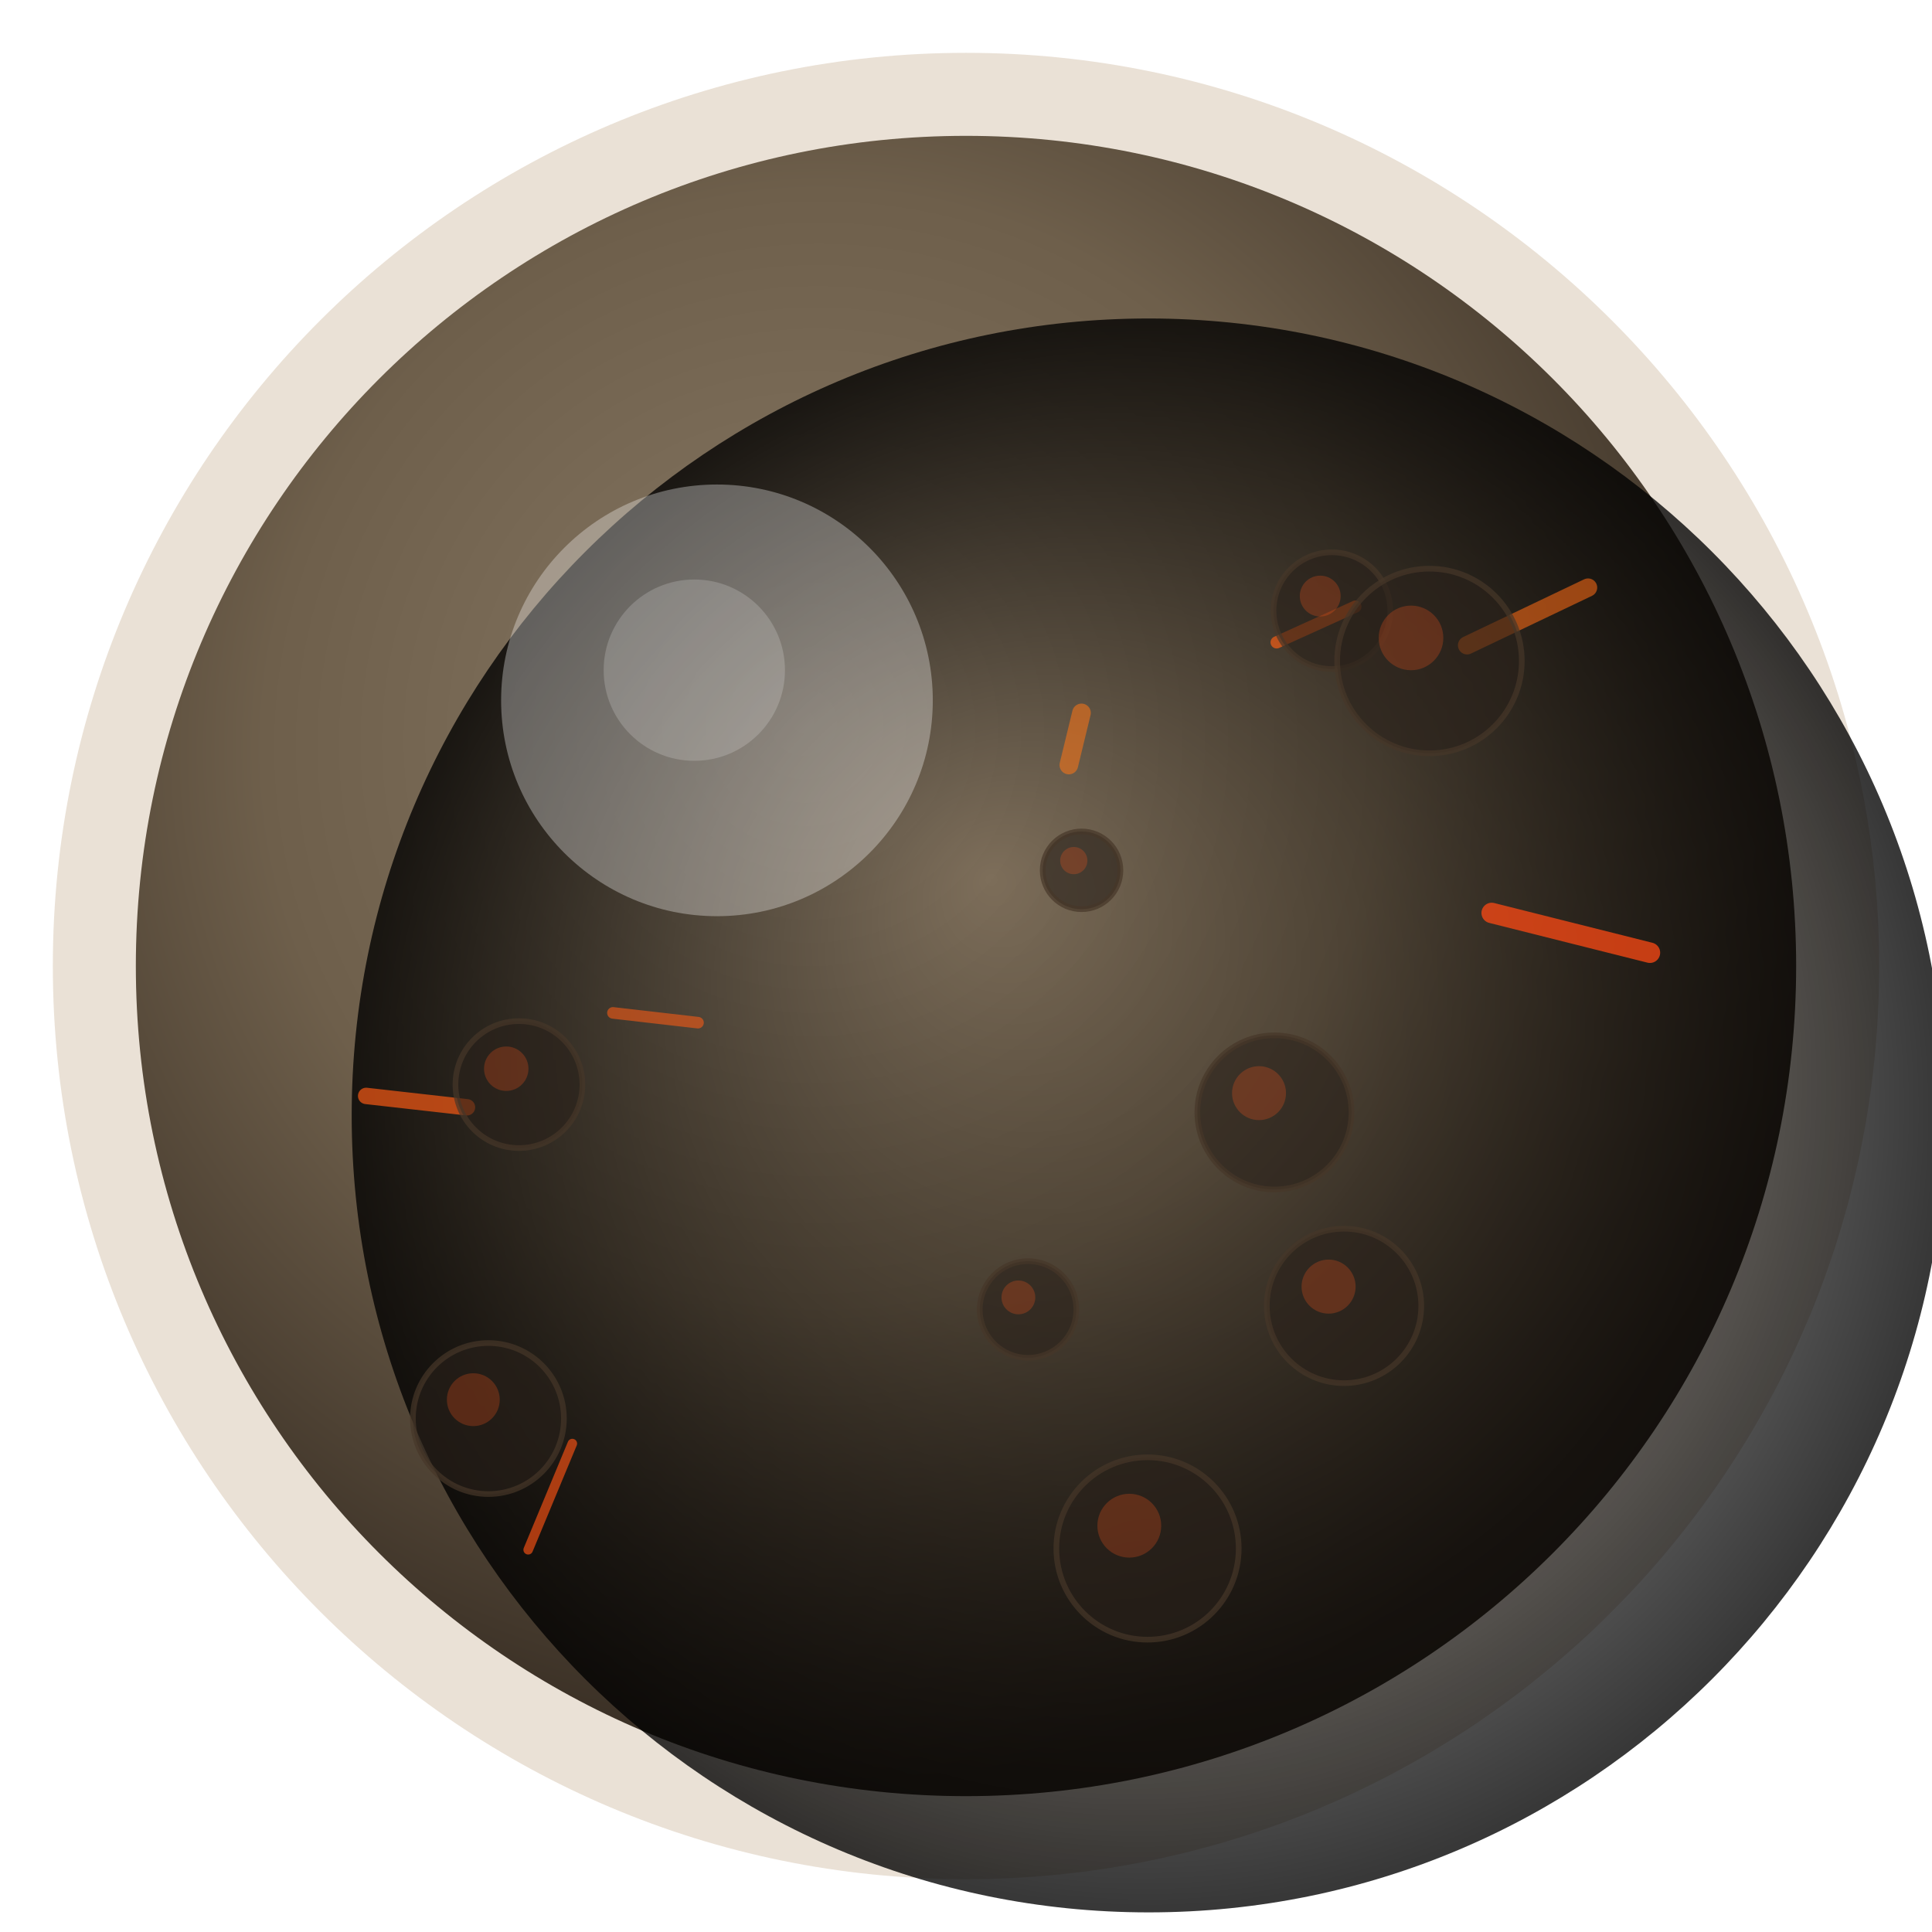
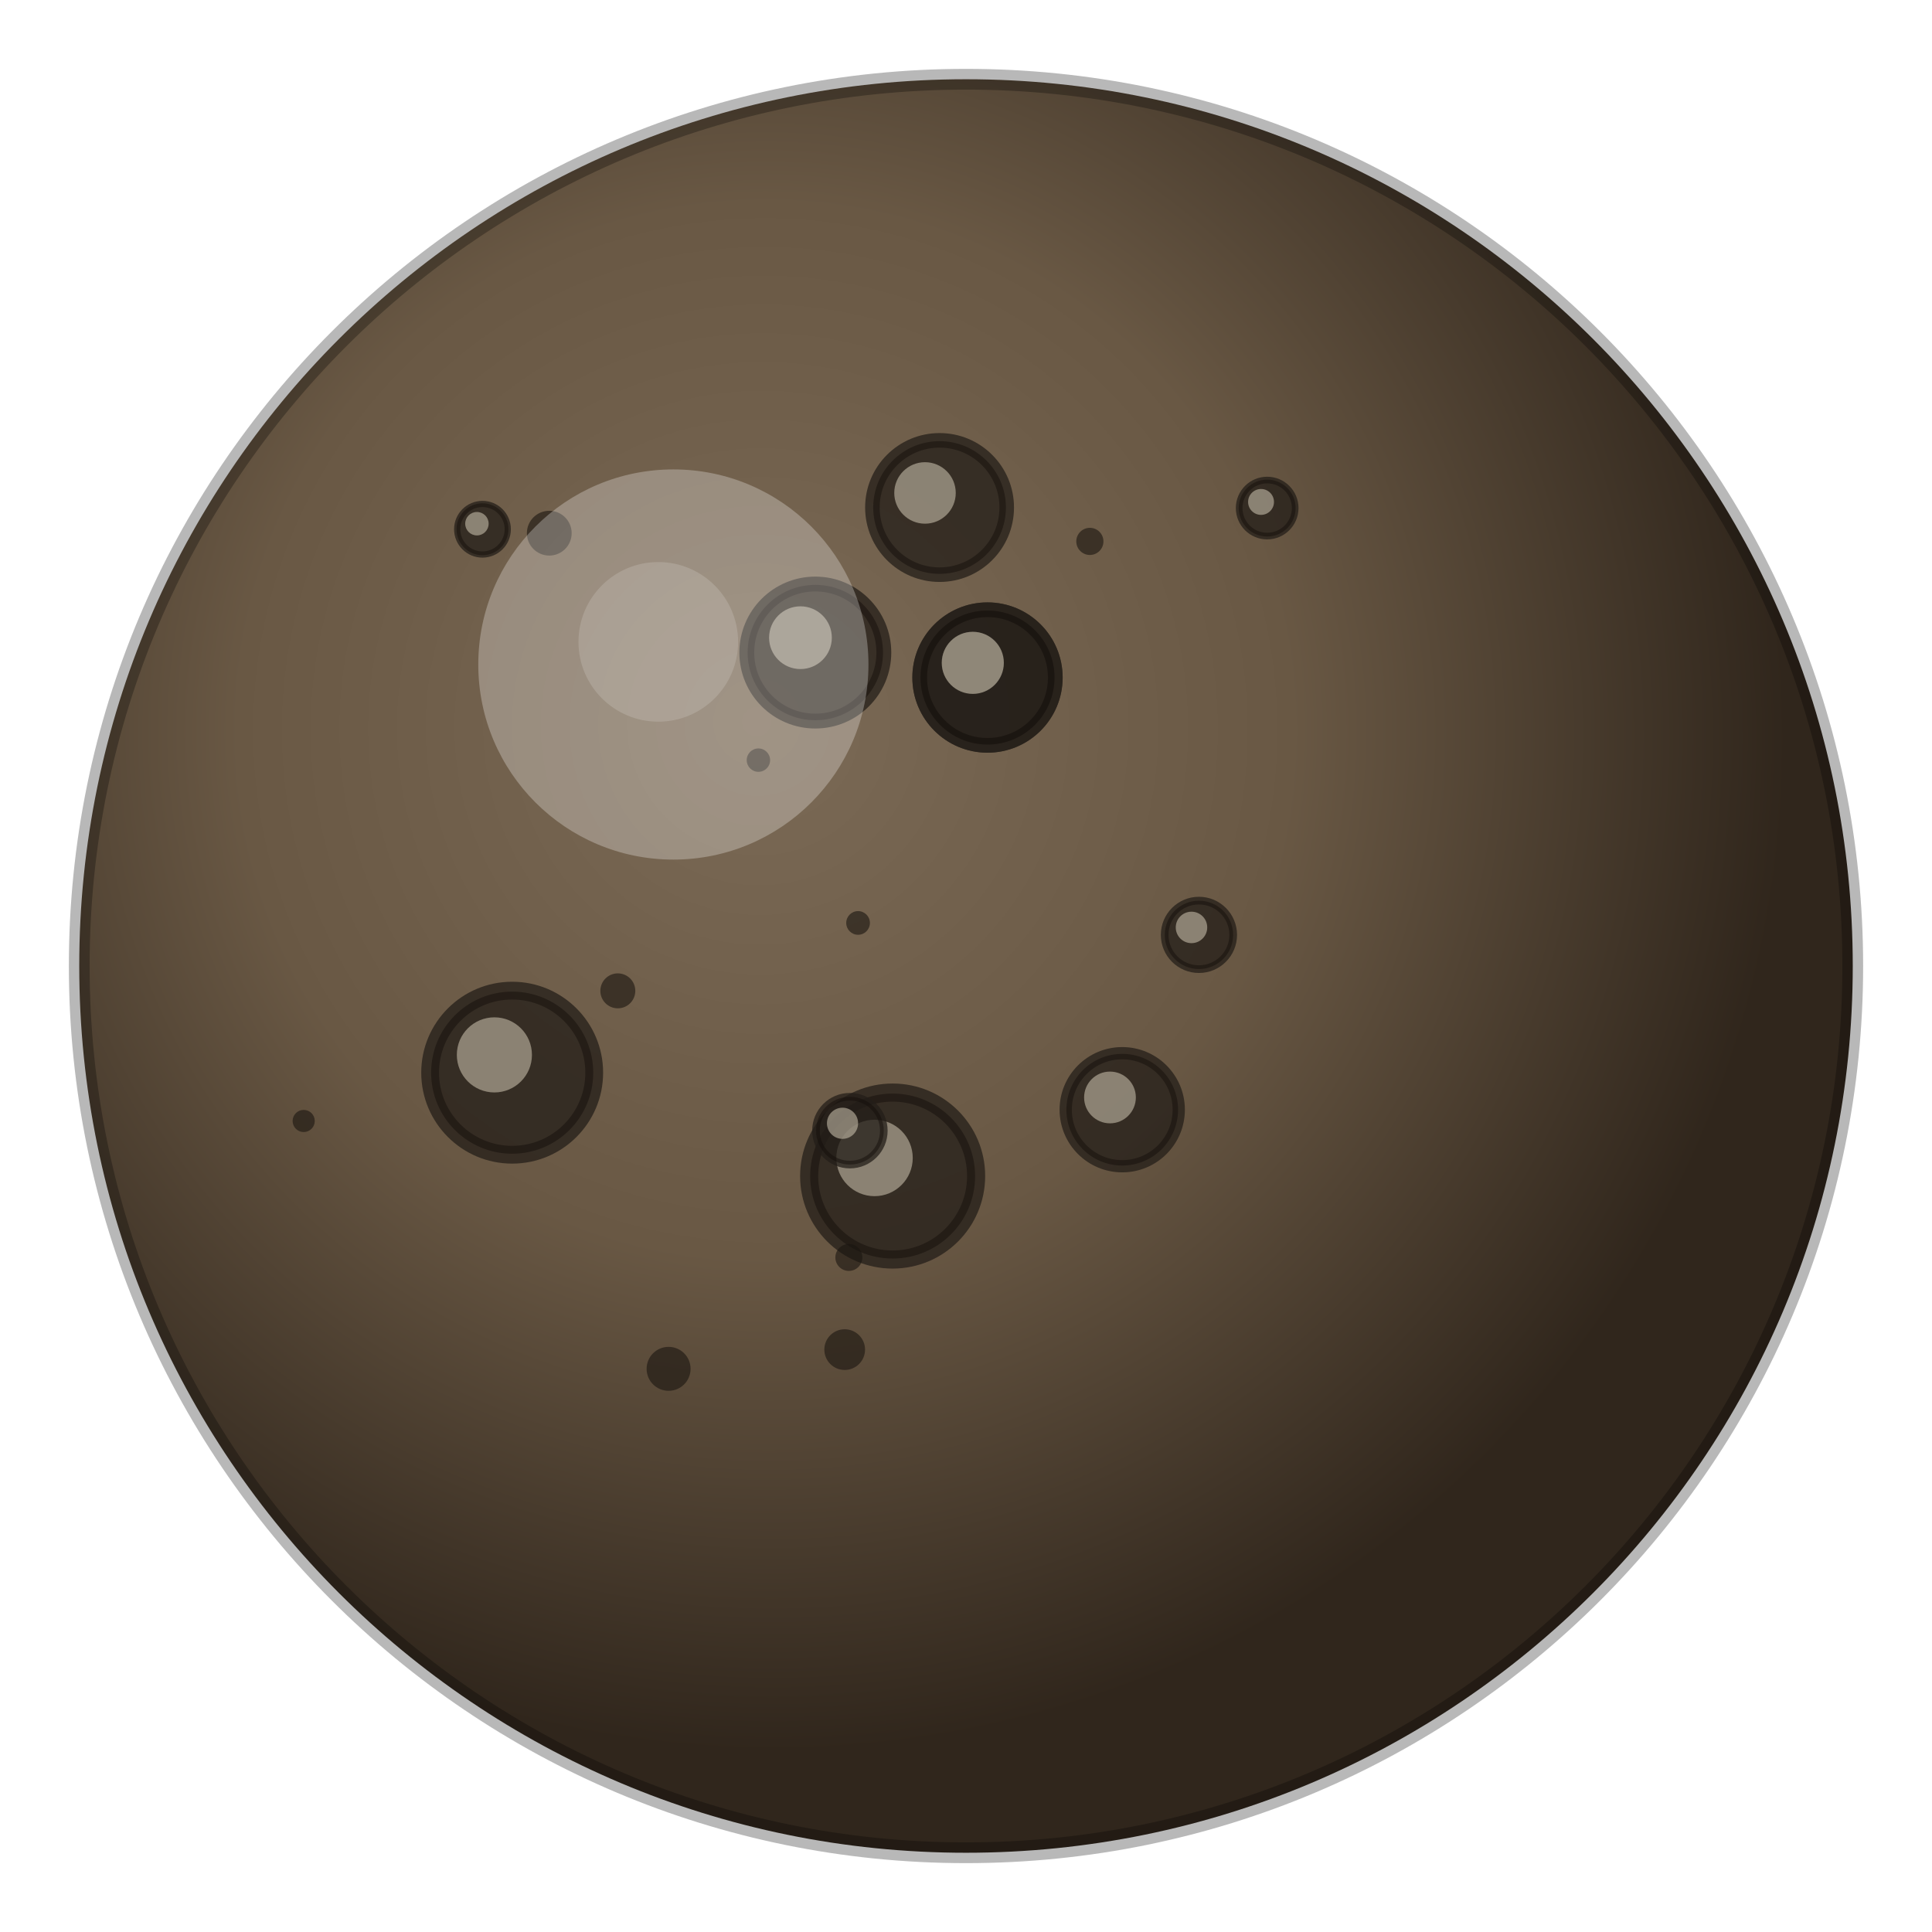
<svg xmlns="http://www.w3.org/2000/svg" width="512" height="512" viewBox="0 0 512 512">
  <defs>
-     <radialGradient id="bodyGrad2" cx="42%" cy="38%" r="62%" fx="40%" fy="35%">
-       <stop offset="0%" stop-color="rgb(135,120,100)" />
-       <stop offset="55%" stop-color="rgb(110,95,75)" />
-       <stop offset="100%" stop-color="rgb(55,45,35)" />
-     </radialGradient>
-     <radialGradient id="shade2" cx="50%" cy="50%" r="50%" fx="40%" fy="35%">
-       <stop offset="0%" stop-color="rgba(0,0,0,0.0)" />
-       <stop offset="70%" stop-color="rgba(0,0,0,0.55)" />
-       <stop offset="100%" stop-color="rgba(0,0,0,0.78)" />
+     <radialGradient id="bodyRadiated2" cx="39%" cy="37%" r="58%" fx="38%" fy="36%">
+       <stop offset="0%" stop-color="rgb(123,106,86)" />
+       <stop offset="52%" stop-color="rgb(105,88,68)" />
+       <stop offset="100%" stop-color="rgb(48,38,28)" />
    </radialGradient>
  </defs>
-   <circle cx="256" cy="256" r="242" fill="rgba(160,120,70,0.22)" />
-   <circle cx="256" cy="256" r="220" fill="url(#bodyGrad2)" />
-   <ellipse cx="304.4" cy="295.6" rx="211.2" ry="211.2" fill="url(#shade2)" />
-   <line x1="283.254" y1="202.739" x2="286.606" y2="188.929" stroke="rgba(255,117,20,0.55)" stroke-width="4.941" stroke-linecap="round" />
-   <line x1="184.977" y1="271.019" x2="162.436" y2="268.427" stroke="rgba(255,92,20,0.57)" stroke-width="3.068" stroke-linecap="round" />
-   <line x1="395.314" y1="241.944" x2="437.247" y2="252.479" stroke="rgba(255,73,20,0.74)" stroke-width="5.428" stroke-linecap="round" />
-   <line x1="151.674" y1="382.561" x2="139.973" y2="410.706" stroke="rgba(255,84,20,0.64)" stroke-width="2.527" stroke-linecap="round" />
-   <line x1="388.79" y1="171.011" x2="420.853" y2="155.713" stroke="rgba(255,108,20,0.56)" stroke-width="4.845" stroke-linecap="round" />
-   <line x1="123.756" y1="293.442" x2="97.031" y2="290.428" stroke="rgba(255,92,20,0.67)" stroke-width="4.344" stroke-linecap="round" />
-   <line x1="338.322" y1="170.231" x2="359.182" y2="160.77" stroke="rgba(255,96,20,0.65)" stroke-width="3.241" stroke-linecap="round" />
-   <circle cx="356.182" cy="346.083" r="20.463" fill="rgba(40,32,25,0.6)" stroke="rgba(70,55,40,0.7)" stroke-width="1.5" />
-   <circle cx="352.09" cy="340.967" r="7.162" fill="rgba(255,90,30,0.25)" />
-   <circle cx="337.738" cy="294.798" r="20.424" fill="rgba(40,32,25,0.6)" stroke="rgba(70,55,40,0.7)" stroke-width="1.5" />
-   <circle cx="333.653" cy="289.692" r="7.148" fill="rgba(255,90,30,0.25)" />
-   <circle cx="129.433" cy="375.93" r="20.008" fill="rgba(40,32,25,0.6)" stroke="rgba(70,55,40,0.7)" stroke-width="1.5" />
-   <circle cx="125.432" cy="370.928" r="7.003" fill="rgba(255,90,30,0.25)" />
-   <circle cx="272.444" cy="347.026" r="12.799" fill="rgba(40,32,25,0.6)" stroke="rgba(70,55,40,0.7)" stroke-width="1.5" />
-   <circle cx="269.884" cy="343.826" r="4.48" fill="rgba(255,90,30,0.25)" />
-   <circle cx="137.524" cy="287.426" r="16.82" fill="rgba(40,32,25,0.6)" stroke="rgba(70,55,40,0.7)" stroke-width="1.5" />
-   <circle cx="134.16" cy="283.22" r="5.887" fill="rgba(255,90,30,0.25)" />
-   <circle cx="352.964" cy="161.833" r="15.466" fill="rgba(40,32,25,0.6)" stroke="rgba(70,55,40,0.7)" stroke-width="1.5" />
-   <circle cx="349.871" cy="157.966" r="5.413" fill="rgba(255,90,30,0.25)" />
-   <circle cx="378.826" cy="175.168" r="24.464" fill="rgba(40,32,25,0.6)" stroke="rgba(70,55,40,0.7)" stroke-width="1.5" />
-   <circle cx="373.933" cy="169.052" r="8.562" fill="rgba(255,90,30,0.25)" />
-   <circle cx="286.624" cy="230.645" r="10.302" fill="rgba(40,32,25,0.6)" stroke="rgba(70,55,40,0.7)" stroke-width="1.5" />
-   <circle cx="284.564" cy="228.069" r="3.606" fill="rgba(255,90,30,0.25)" />
-   <circle cx="304.108" cy="410.365" r="24.164" fill="rgba(40,32,25,0.6)" stroke="rgba(70,55,40,0.7)" stroke-width="1.5" />
-   <circle cx="299.276" cy="404.324" r="8.457" fill="rgba(255,90,30,0.25)" />
-   <circle cx="190.0" cy="185.6" r="57.2" fill="rgba(255,255,255,0.32)" />
-   <circle cx="184.0" cy="177.6" r="24.024" fill="rgba(255,255,255,0.18)" />
+   <circle cx="256" cy="256" r="235" fill="url(#bodyRadiated2)" />
+   <circle cx="256" cy="256" r="235" fill="none" stroke="rgba(0,0,0,0.28)" stroke-width="5.5" />
+   <circle cx="261.698" cy="179.556" r="19.92" fill="rgba(35,30,25,0.75)" />
+   <circle cx="257.801" cy="175.659" r="8.228" fill="rgba(210,200,180,0.55)" />
+   <circle cx="261.698" cy="179.556" r="16.889" fill="none" stroke="rgba(20,15,10,0.5)" stroke-width="1.732" />
+   <circle cx="261.698" cy="179.556" r="19.92" fill="rgba(35,30,25,0.75)" />
+   <circle cx="257.801" cy="175.659" r="8.228" fill="rgba(210,200,180,0.55)" />
+   <circle cx="261.698" cy="179.556" r="16.889" fill="none" stroke="rgba(20,15,10,0.5)" stroke-width="1.732" />
+   <circle cx="236.558" cy="311.667" r="24.521" fill="rgba(35,30,25,0.75)" />
+   <circle cx="231.76" cy="306.869" r="10.128" fill="rgba(210,200,180,0.55)" />
+   <circle cx="236.558" cy="311.667" r="20.79" fill="none" stroke="rgba(20,15,10,0.5)" stroke-width="2.132" />
+   <circle cx="248.995" cy="134.495" r="19.727" fill="rgba(35,30,25,0.75)" />
+   <circle cx="245.136" cy="130.635" r="8.148" fill="rgba(210,200,180,0.55)" />
+   <circle cx="248.995" cy="134.495" r="16.725" fill="none" stroke="rgba(20,15,10,0.5)" stroke-width="1.715" />
+   <circle cx="317.732" cy="247.753" r="10.097" fill="rgba(35,30,25,0.75)" />
+   <circle cx="315.757" cy="245.778" r="4.17" fill="rgba(210,200,180,0.55)" />
+   <circle cx="317.732" cy="247.753" r="8.56" fill="none" stroke="rgba(20,15,10,0.5)" stroke-width="1.0" />
+   <circle cx="127.861" cy="140.257" r="7.523" fill="rgba(35,30,25,0.75)" />
+   <circle cx="126.389" cy="138.785" r="3.107" fill="rgba(210,200,180,0.55)" />
+   <circle cx="127.861" cy="140.257" r="6.378" fill="none" stroke="rgba(20,15,10,0.5)" stroke-width="1.0" />
+   <circle cx="225.232" cy="299.638" r="9.997" fill="rgba(35,30,25,0.75)" />
+   <circle cx="223.276" cy="297.682" r="4.129" fill="rgba(210,200,180,0.55)" />
+   <circle cx="225.232" cy="299.638" r="8.476" fill="none" stroke="rgba(20,15,10,0.5)" stroke-width="1.0" />
+   <circle cx="216.067" cy="172.933" r="20.128" fill="rgba(35,30,25,0.75)" />
+   <circle cx="212.129" cy="168.995" r="8.314" fill="rgba(210,200,180,0.55)" />
+   <circle cx="216.067" cy="172.933" r="17.065" fill="none" stroke="rgba(20,15,10,0.5)" stroke-width="1.75" />
+   <circle cx="335.814" cy="134.643" r="8.304" fill="rgba(35,30,25,0.75)" />
+   <circle cx="334.189" cy="133.018" r="3.43" fill="rgba(210,200,180,0.55)" />
+   <circle cx="335.814" cy="134.643" r="7.04" fill="none" stroke="rgba(20,15,10,0.5)" stroke-width="1.0" />
+   <circle cx="297.404" cy="294.086" r="16.602" fill="rgba(35,30,25,0.75)" />
+   <circle cx="294.156" cy="290.838" r="6.857" fill="rgba(210,200,180,0.55)" />
+   <circle cx="297.404" cy="294.086" r="14.075" fill="none" stroke="rgba(20,15,10,0.5)" stroke-width="1.444" />
+   <circle cx="135.733" cy="284.271" r="24.1" fill="rgba(35,30,25,0.75)" />
+   <circle cx="131.018" cy="279.556" r="9.954" fill="rgba(210,200,180,0.55)" />
+   <circle cx="135.733" cy="284.271" r="20.432" fill="none" stroke="rgba(20,15,10,0.5)" stroke-width="2.096" />
+   <circle cx="223.852" cy="357.661" r="5.394" fill="rgba(25,20,15,0.6)" />
+   <circle cx="227.398" cy="244.589" r="3.138" fill="rgba(25,20,15,0.6)" />
+   <circle cx="224.955" cy="333.235" r="3.574" fill="rgba(25,20,15,0.6)" />
+   <circle cx="163.73" cy="262.585" r="4.632" fill="rgba(25,20,15,0.6)" />
+   <circle cx="177.185" cy="362.755" r="5.825" fill="rgba(25,20,15,0.6)" />
+   <circle cx="145.563" cy="141.299" r="5.933" fill="rgba(25,20,15,0.6)" />
+   <circle cx="288.825" cy="143.477" r="3.598" fill="rgba(25,20,15,0.6)" />
+   <circle cx="80.482" cy="297.071" r="2.936" fill="rgba(25,20,15,0.6)" />
+   <circle cx="200.989" cy="201.444" r="3.099" fill="rgba(25,20,15,0.6)" />
+   <circle cx="178.45" cy="176.1" r="51.7" fill="rgba(255,255,255,0.28)" />
+   <circle cx="174.45" cy="170.1" r="21.15" fill="rgba(255,255,255,0.15)" />
</svg>
